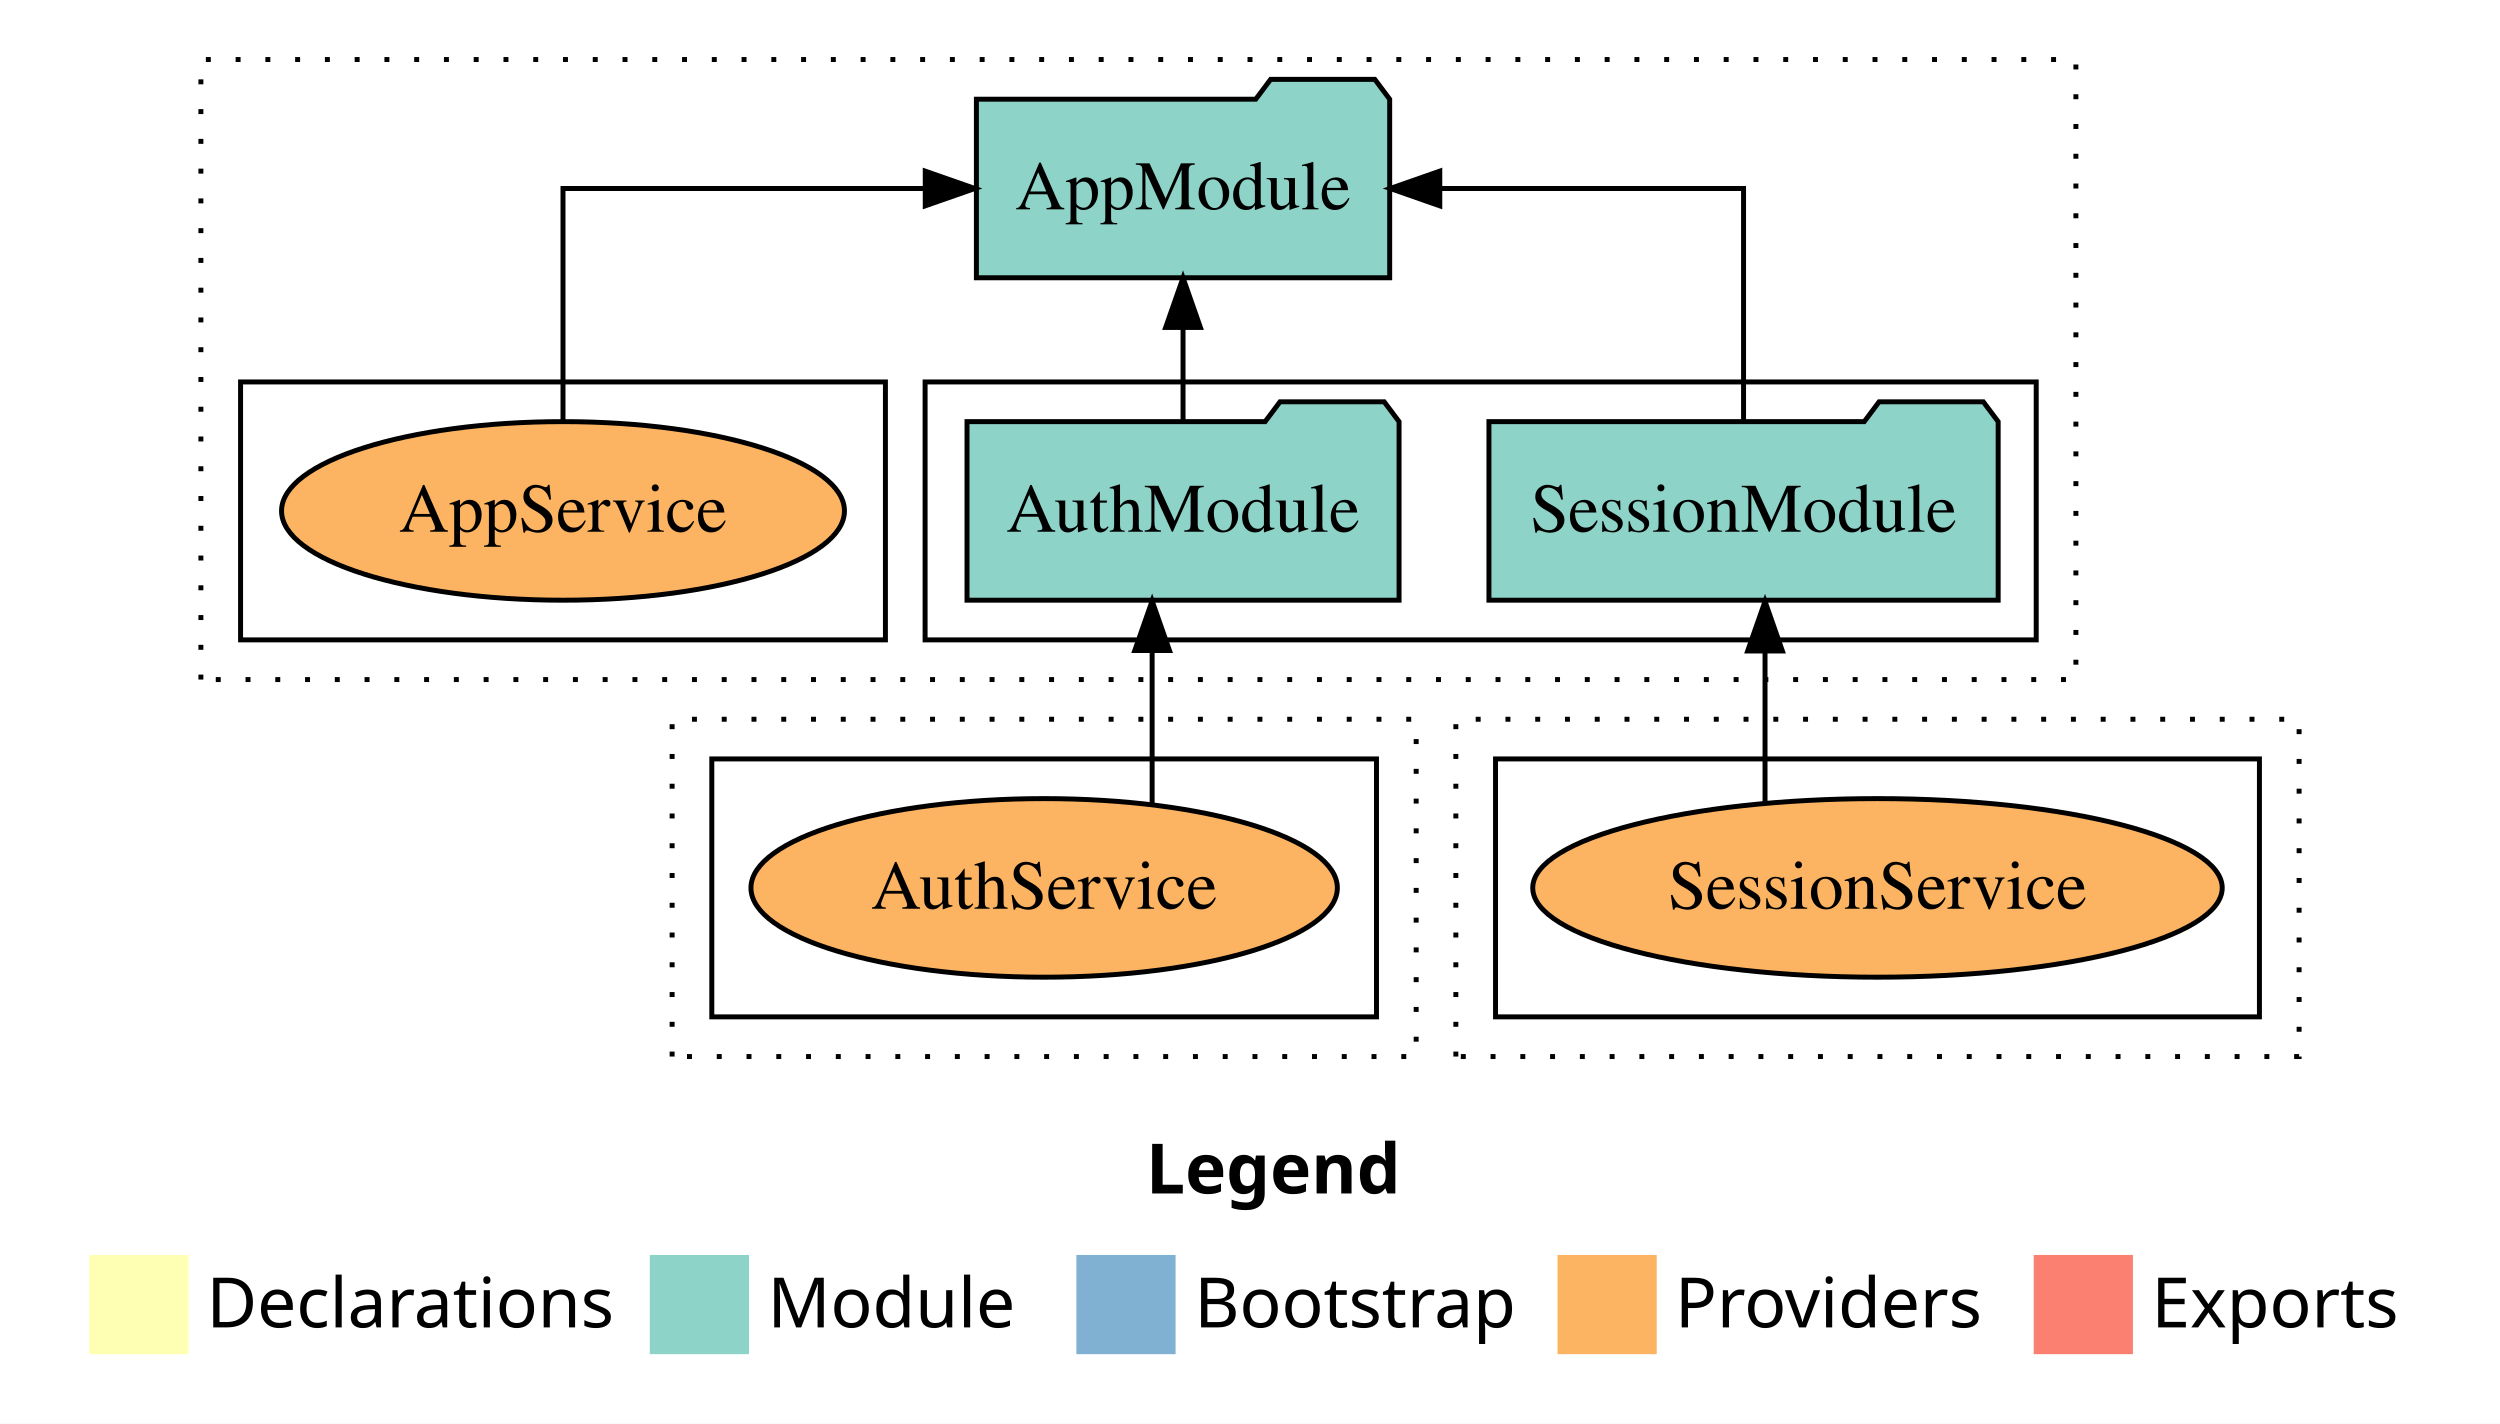
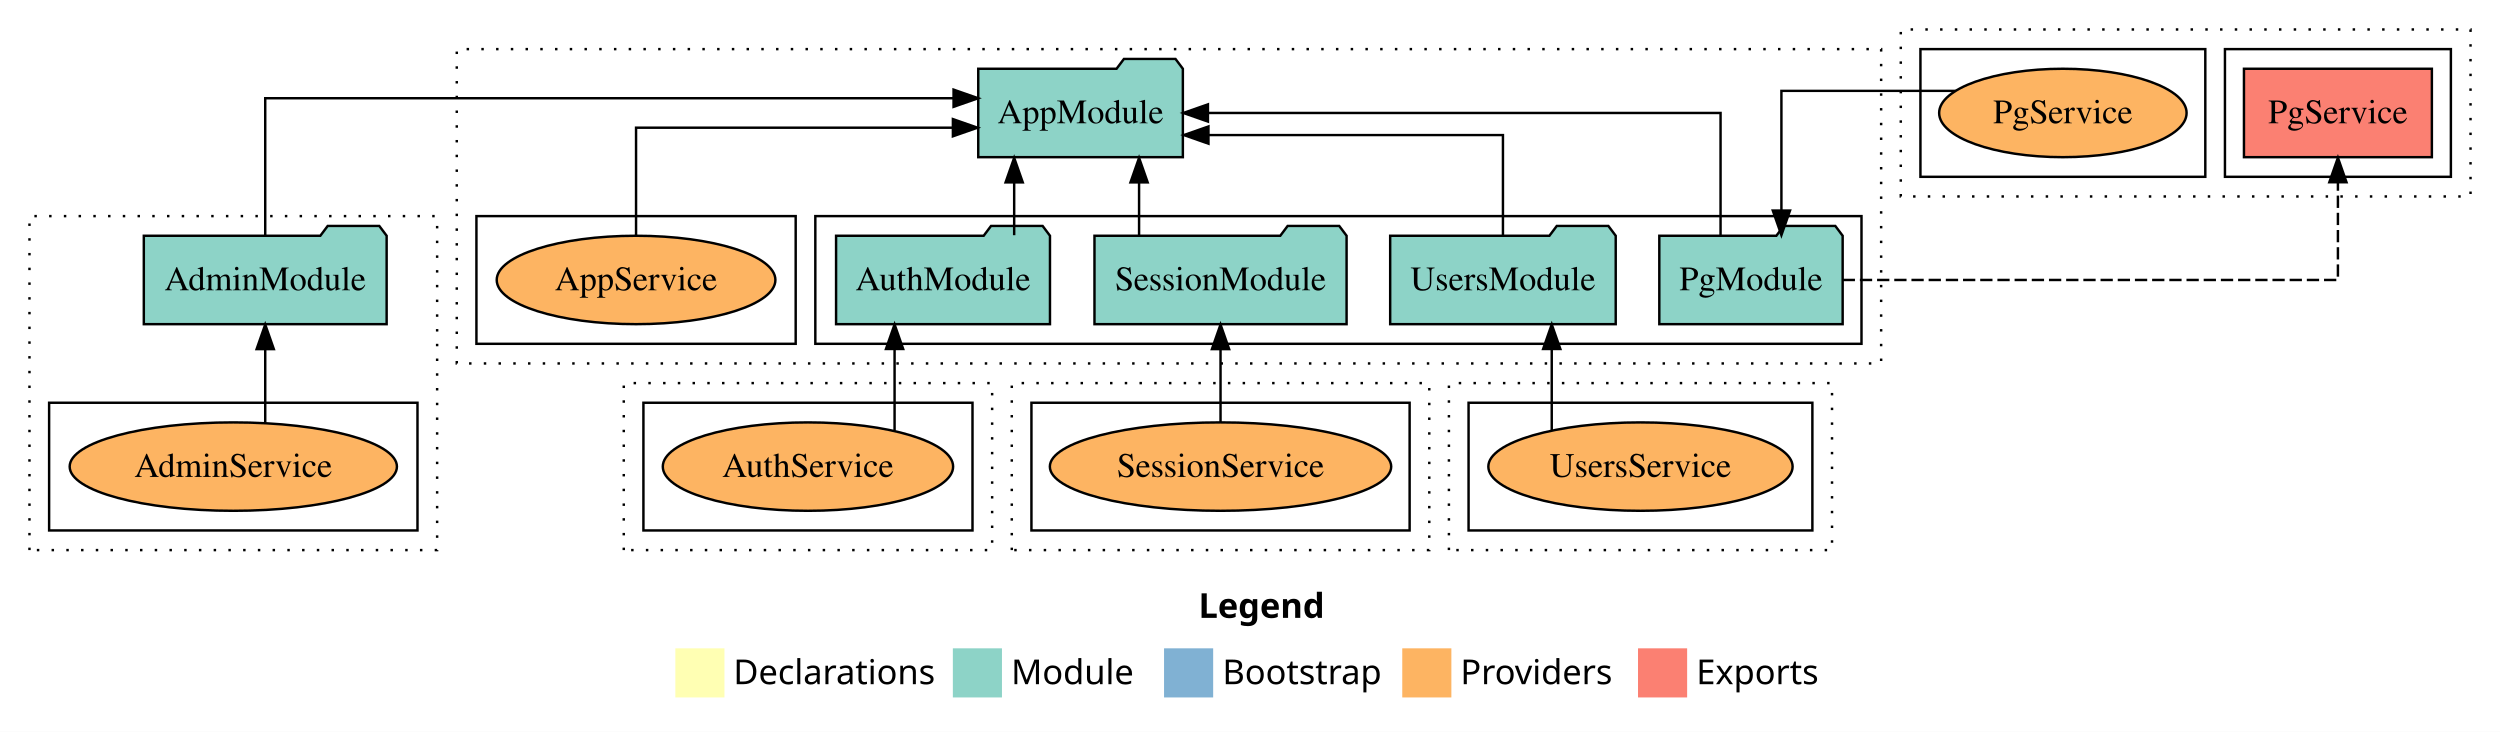
- <svg xmlns="http://www.w3.org/2000/svg" width="504pt" height="287pt" viewBox="0.00 0.00 504.00 287.00">
-   <g id="graph0" class="graph" transform="scale(1 1) rotate(0) translate(4 283)">
-     <polygon fill="white" stroke="transparent" points="-4,4 -4,-283 500,-283 500,4 -4,4" />
-     <text text-anchor="start" x="227.01" y="-42.4" font-family="Times-12" font-weight="bold" font-size="14.00">Legend</text>
-     <polygon fill="#ffffb3" stroke="transparent" points="14,-10 14,-30 34,-30 34,-10 14,-10" />
-     <text text-anchor="start" x="37.63" y="-15.4" font-family="Times-12" font-size="14.00">  Declarations</text>
-     <polygon fill="#8dd3c7" stroke="transparent" points="127,-10 127,-30 147,-30 147,-10 127,-10" />
-     <text text-anchor="start" x="150.73" y="-15.4" font-family="Times-12" font-size="14.00">  Module</text>
-     <polygon fill="#80b1d3" stroke="transparent" points="213,-10 213,-30 233,-30 233,-10 213,-10" />
-     <text text-anchor="start" x="236.78" y="-15.4" font-family="Times-12" font-size="14.00">  Bootstrap</text>
-     <polygon fill="#fdb462" stroke="transparent" points="310,-10 310,-30 330,-30 330,-10 310,-10" />
-     <text text-anchor="start" x="333.67" y="-15.4" font-family="Times-12" font-size="14.00">  Providers</text>
-     <polygon fill="#fb8072" stroke="transparent" points="406,-10 406,-30 426,-30 426,-10 406,-10" />
-     <text text-anchor="start" x="429.73" y="-15.4" font-family="Times-12" font-size="14.00">  Exports</text>
+ <svg xmlns="http://www.w3.org/2000/svg" width="1018pt" height="298pt" viewBox="0.00 0.00 1018.00 298.00">
+   <g id="graph0" class="graph" transform="scale(1 1) rotate(0) translate(4 294)">
+     <polygon fill="white" stroke="transparent" points="-4,4 -4,-294 1014,-294 1014,4 -4,4" />
+     <text text-anchor="start" x="484.01" y="-42.4" font-family="Times-12" font-weight="bold" font-size="14.00">Legend</text>
+     <polygon fill="#ffffb3" stroke="transparent" points="271,-10 271,-30 291,-30 291,-10 271,-10" />
+     <text text-anchor="start" x="294.63" y="-15.4" font-family="Times-12" font-size="14.00">  Declarations</text>
+     <polygon fill="#8dd3c7" stroke="transparent" points="384,-10 384,-30 404,-30 404,-10 384,-10" />
+     <text text-anchor="start" x="407.73" y="-15.4" font-family="Times-12" font-size="14.00">  Module</text>
+     <polygon fill="#80b1d3" stroke="transparent" points="470,-10 470,-30 490,-30 490,-10 470,-10" />
+     <text text-anchor="start" x="493.78" y="-15.4" font-family="Times-12" font-size="14.00">  Bootstrap</text>
+     <polygon fill="#fdb462" stroke="transparent" points="567,-10 567,-30 587,-30 587,-10 567,-10" />
+     <text text-anchor="start" x="590.67" y="-15.4" font-family="Times-12" font-size="14.00">  Providers</text>
+     <polygon fill="#fb8072" stroke="transparent" points="663,-10 663,-30 683,-30 683,-10 663,-10" />
+     <text text-anchor="start" x="686.73" y="-15.4" font-family="Times-12" font-size="14.00">  Exports</text>
    <g id="clust1" class="cluster">
-       <polygon fill="none" stroke="black" stroke-dasharray="1,5" points="36.5,-146 36.5,-271 414.5,-271 414.5,-146 36.5,-146" />
-     </g>
-     <g id="clust3" class="cluster">
-       <polygon fill="none" stroke="black" points="182.5,-154 182.5,-206 406.5,-206 406.5,-154 182.5,-154" />
+       <polygon fill="none" stroke="black" stroke-dasharray="1,5" points="8,-70 8,-206 174,-206 174,-70 8,-70" />
    </g>
    <g id="clust6" class="cluster">
-       <polygon fill="none" stroke="black" points="44.5,-154 44.5,-206 174.5,-206 174.5,-154 44.5,-154" />
+       <polygon fill="none" stroke="black" points="16,-78 16,-130 166,-130 166,-78 16,-78" />
    </g>
    <g id="clust7" class="cluster">
-       <polygon fill="none" stroke="black" stroke-dasharray="1,5" points="131.5,-70 131.5,-138 281.5,-138 281.5,-70 131.5,-70" />
+       <polygon fill="none" stroke="black" stroke-dasharray="1,5" points="182,-146 182,-274 762,-274 762,-146 182,-146" />
+     </g>
+     <g id="clust9" class="cluster">
+       <polygon fill="none" stroke="black" points="328,-154 328,-206 754,-206 754,-154 328,-154" />
    </g>
    <g id="clust12" class="cluster">
-       <polygon fill="none" stroke="black" points="139.5,-78 139.5,-130 273.5,-130 273.5,-78 139.5,-78" />
+       <polygon fill="none" stroke="black" points="190,-154 190,-206 320,-206 320,-154 190,-154" />
    </g>
    <g id="clust13" class="cluster">
-       <polygon fill="none" stroke="black" stroke-dasharray="1,5" points="289.5,-70 289.5,-138 459.5,-138 459.5,-70 289.5,-70" />
+       <polygon fill="none" stroke="black" stroke-dasharray="1,5" points="250,-70 250,-138 400,-138 400,-70 250,-70" />
    </g>
    <g id="clust18" class="cluster">
-       <polygon fill="none" stroke="black" points="297.5,-78 297.5,-130 451.5,-130 451.5,-78 297.5,-78" />
+       <polygon fill="none" stroke="black" points="258,-78 258,-130 392,-130 392,-78 258,-78" />
+     </g>
+     <g id="clust19" class="cluster">
+       <polygon fill="none" stroke="black" stroke-dasharray="1,5" points="770,-214 770,-282 1002,-282 1002,-214 770,-214" />
+     </g>
+     <g id="clust22" class="cluster">
+       <polygon fill="none" stroke="black" points="902,-222 902,-274 994,-274 994,-222 902,-222" />
+     </g>
+     <g id="clust24" class="cluster">
+       <polygon fill="none" stroke="black" points="778,-222 778,-274 894,-274 894,-222 778,-222" />
+     </g>
+     <g id="clust25" class="cluster">
+       <polygon fill="none" stroke="black" stroke-dasharray="1,5" points="408,-70 408,-138 578,-138 578,-70 408,-70" />
+     </g>
+     <g id="clust30" class="cluster">
+       <polygon fill="none" stroke="black" points="416,-78 416,-130 570,-130 570,-78 416,-78" />
+     </g>
+     <g id="clust31" class="cluster">
+       <polygon fill="none" stroke="black" stroke-dasharray="1,5" points="586,-70 586,-138 742,-138 742,-70 586,-70" />
+     </g>
+     <g id="clust36" class="cluster">
+       <polygon fill="none" stroke="black" points="594,-78 594,-130 734,-130 734,-78 594,-78" />
    </g>
    <g id="node1" class="node">
-       <polygon fill="#8dd3c7" stroke="black" points="278.05,-198 275.05,-202 254.05,-202 251.05,-198 190.95,-198 190.95,-162 278.05,-162 278.05,-198" />
-       <text text-anchor="middle" x="234.5" y="-175.8" font-family="Times,serif" font-size="14.00">AuthModule</text>
+       <ellipse fill="#fdb462" stroke="black" cx="91" cy="-104" rx="66.63" ry="18" />
+       <text text-anchor="middle" x="91" y="-99.8" font-family="Times,serif" font-size="14.00">AdminService</text>
+     </g>
+     <g id="node2" class="node">
+       <polygon fill="#8dd3c7" stroke="black" points="153.44,-198 150.44,-202 129.44,-202 126.44,-198 54.56,-198 54.56,-162 153.44,-162 153.44,-198" />
+       <text text-anchor="middle" x="104" y="-175.8" font-family="Times,serif" font-size="14.00">AdminModule</text>
+     </g>
+     <g id="edge1" class="edge">
+       <path fill="none" stroke="black" d="M104,-122.01C104,-122.01 104,-151.85 104,-151.85" />
+       <polygon fill="black" stroke="black" points="100.5,-151.85 104,-161.85 107.5,-151.85 100.5,-151.85" />
+     </g>
+     <g id="node7" class="node">
+       <polygon fill="#8dd3c7" stroke="black" points="477.66,-266 474.66,-270 453.66,-270 450.66,-266 394.34,-266 394.34,-230 477.66,-230 477.66,-266" />
+       <text text-anchor="middle" x="436" y="-243.8" font-family="Times,serif" font-size="14.00">AppModule</text>
+     </g>
+     <g id="edge2" class="edge">
+       <path fill="none" stroke="black" d="M104,-198.29C104,-220.21 104,-254 104,-254 104,-254 384.29,-254 384.29,-254" />
+       <polygon fill="black" stroke="black" points="384.29,-257.5 394.29,-254 384.29,-250.5 384.29,-257.5" />
    </g>
    <g id="node3" class="node">
-       <polygon fill="#8dd3c7" stroke="black" points="276.16,-263 273.16,-267 252.16,-267 249.16,-263 192.84,-263 192.84,-227 276.16,-227 276.16,-263" />
-       <text text-anchor="middle" x="234.5" y="-240.8" font-family="Times,serif" font-size="14.00">AppModule</text>
+       <polygon fill="#8dd3c7" stroke="black" points="423.55,-198 420.55,-202 399.55,-202 396.55,-198 336.45,-198 336.45,-162 423.55,-162 423.55,-198" />
+       <text text-anchor="middle" x="380" y="-175.8" font-family="Times,serif" font-size="14.00">AuthModule</text>
    </g>
-     <g id="edge1" class="edge">
-       <path fill="none" stroke="black" d="M234.5,-198.11C234.5,-198.11 234.5,-216.99 234.5,-216.99" />
-       <polygon fill="black" stroke="black" points="231,-216.99 234.5,-226.99 238,-216.99 231,-216.99" />
-     </g>
-     <g id="node2" class="node">
-       <polygon fill="#8dd3c7" stroke="black" points="398.83,-198 395.83,-202 374.83,-202 371.83,-198 296.17,-198 296.17,-162 398.83,-162 398.83,-198" />
-       <text text-anchor="middle" x="347.5" y="-175.8" font-family="Times,serif" font-size="14.00">SessionModule</text>
-     </g>
-     <g id="edge2" class="edge">
-       <path fill="none" stroke="black" d="M347.5,-198.11C347.5,-217.34 347.5,-245 347.5,-245 347.5,-245 286.26,-245 286.26,-245" />
-       <polygon fill="black" stroke="black" points="286.26,-241.5 276.26,-245 286.26,-248.5 286.26,-241.5" />
+     <g id="edge3" class="edge">
+       <path fill="none" stroke="black" d="M408.97,-198.22C408.97,-198.22 408.97,-219.73 408.97,-219.73" />
+       <polygon fill="black" stroke="black" points="405.47,-219.73 408.97,-229.73 412.47,-219.73 405.47,-219.73" />
    </g>
    <g id="node4" class="node">
-       <ellipse fill="#fdb462" stroke="black" cx="109.5" cy="-180" rx="56.74" ry="18" />
-       <text text-anchor="middle" x="109.5" y="-175.8" font-family="Times,serif" font-size="14.00">AppService</text>
+       <polygon fill="#8dd3c7" stroke="black" points="746.33,-198 743.33,-202 722.33,-202 719.33,-198 671.67,-198 671.67,-162 746.33,-162 746.33,-198" />
+       <text text-anchor="middle" x="709" y="-175.8" font-family="Times,serif" font-size="14.00">PgModule</text>
    </g>
-     <g id="edge3" class="edge">
-       <path fill="none" stroke="black" d="M109.5,-198.11C109.5,-217.34 109.5,-245 109.5,-245 109.5,-245 182.53,-245 182.53,-245" />
-       <polygon fill="black" stroke="black" points="182.53,-248.5 192.53,-245 182.53,-241.5 182.53,-248.5" />
+     <g id="edge4" class="edge">
+       <path fill="none" stroke="black" d="M696.61,-198.22C696.61,-218.37 696.61,-248 696.61,-248 696.61,-248 487.87,-248 487.87,-248" />
+       <polygon fill="black" stroke="black" points="487.87,-244.5 477.87,-248 487.87,-251.5 487.87,-244.5" />
+     </g>
+     <g id="node10" class="node">
+       <polygon fill="#fb8072" stroke="black" points="986.26,-266 909.74,-266 909.74,-230 986.26,-230 986.26,-266" />
+       <text text-anchor="middle" x="948" y="-243.8" font-family="Times,serif" font-size="14.00">PgService </text>
+     </g>
+     <g id="edge9" class="edge">
+       <path fill="none" stroke="black" stroke-dasharray="5,2" d="M746.34,-180C813.56,-180 948,-180 948,-180 948,-180 948,-219.78 948,-219.78" />
+       <polygon fill="black" stroke="black" points="944.5,-219.78 948,-229.78 951.5,-219.78 944.5,-219.78" />
    </g>
    <g id="node5" class="node">
-       <ellipse fill="#fdb462" stroke="black" cx="206.5" cy="-104" rx="59.11" ry="18" />
-       <text text-anchor="middle" x="206.5" y="-99.8" font-family="Times,serif" font-size="14.00">AuthService</text>
+       <polygon fill="#8dd3c7" stroke="black" points="544.33,-198 541.33,-202 520.33,-202 517.33,-198 441.67,-198 441.67,-162 544.33,-162 544.33,-198" />
+       <text text-anchor="middle" x="493" y="-175.8" font-family="Times,serif" font-size="14.00">SessionModule</text>
    </g>
-     <g id="edge4" class="edge">
-       <path fill="none" stroke="black" d="M228.27,-120.87C228.27,-120.87 228.27,-151.85 228.27,-151.85" />
-       <polygon fill="black" stroke="black" points="224.77,-151.85 228.27,-161.85 231.77,-151.85 224.77,-151.85" />
+     <g id="edge5" class="edge">
+       <path fill="none" stroke="black" d="M459.83,-198.22C459.83,-198.22 459.83,-219.73 459.83,-219.73" />
+       <polygon fill="black" stroke="black" points="456.33,-219.73 459.83,-229.73 463.33,-219.73 456.33,-219.73" />
    </g>
    <g id="node6" class="node">
-       <ellipse fill="#fdb462" stroke="black" cx="374.5" cy="-104" rx="69.5" ry="18" />
-       <text text-anchor="middle" x="374.5" y="-99.8" font-family="Times,serif" font-size="14.00">SessionService</text>
+       <polygon fill="#8dd3c7" stroke="black" points="653.92,-198 650.92,-202 629.92,-202 626.92,-198 562.08,-198 562.08,-162 653.92,-162 653.92,-198" />
+       <text text-anchor="middle" x="608" y="-175.8" font-family="Times,serif" font-size="14.00">UsersModule</text>
    </g>
-     <g id="edge5" class="edge">
-       <path fill="none" stroke="black" d="M351.83,-121.25C351.83,-121.25 351.83,-151.76 351.83,-151.76" />
-       <polygon fill="black" stroke="black" points="348.33,-151.76 351.83,-161.76 355.33,-151.76 348.33,-151.76" />
+     <g id="edge6" class="edge">
+       <path fill="none" stroke="black" d="M608,-198.02C608,-215.37 608,-239 608,-239 608,-239 488.08,-239 488.08,-239" />
+       <polygon fill="black" stroke="black" points="488.08,-235.5 478.08,-239 488.08,-242.5 488.08,-235.5" />
+     </g>
+     <g id="node8" class="node">
+       <ellipse fill="#fdb462" stroke="black" cx="255" cy="-180" rx="56.74" ry="18" />
+       <text text-anchor="middle" x="255" y="-175.8" font-family="Times,serif" font-size="14.00">AppService</text>
+     </g>
+     <g id="edge7" class="edge">
+       <path fill="none" stroke="black" d="M255,-198.27C255,-216.56 255,-242 255,-242 255,-242 384.02,-242 384.02,-242" />
+       <polygon fill="black" stroke="black" points="384.02,-245.5 394.02,-242 384.02,-238.5 384.02,-245.5" />
+     </g>
+     <g id="node9" class="node">
+       <ellipse fill="#fdb462" stroke="black" cx="325" cy="-104" rx="59.11" ry="18" />
+       <text text-anchor="middle" x="325" y="-99.8" font-family="Times,serif" font-size="14.00">AuthService</text>
+     </g>
+     <g id="edge8" class="edge">
+       <path fill="none" stroke="black" d="M360.27,-118.65C360.27,-118.65 360.27,-151.9 360.27,-151.9" />
+       <polygon fill="black" stroke="black" points="356.77,-151.9 360.27,-161.9 363.77,-151.9 356.77,-151.9" />
+     </g>
+     <g id="node11" class="node">
+       <ellipse fill="#fdb462" stroke="black" cx="836" cy="-248" rx="50.38" ry="18" />
+       <text text-anchor="middle" x="836" y="-243.8" font-family="Times,serif" font-size="14.00">PgService</text>
+     </g>
+     <g id="edge10" class="edge">
+       <path fill="none" stroke="black" d="M792.34,-257C759.95,-257 721.39,-257 721.39,-257 721.39,-257 721.39,-208.25 721.39,-208.25" />
+       <polygon fill="black" stroke="black" points="724.89,-208.25 721.39,-198.25 717.89,-208.25 724.89,-208.25" />
+     </g>
+     <g id="node12" class="node">
+       <ellipse fill="#fdb462" stroke="black" cx="493" cy="-104" rx="69.5" ry="18" />
+       <text text-anchor="middle" x="493" y="-99.8" font-family="Times,serif" font-size="14.00">SessionService</text>
+     </g>
+     <g id="edge11" class="edge">
+       <path fill="none" stroke="black" d="M493,-122.01C493,-122.01 493,-151.85 493,-151.85" />
+       <polygon fill="black" stroke="black" points="489.5,-151.85 493,-161.85 496.5,-151.85 489.5,-151.85" />
+     </g>
+     <g id="node13" class="node">
+       <ellipse fill="#fdb462" stroke="black" cx="664" cy="-104" rx="61.95" ry="18" />
+       <text text-anchor="middle" x="664" y="-99.8" font-family="Times,serif" font-size="14.00">UsersService</text>
+     </g>
+     <g id="edge12" class="edge">
+       <path fill="none" stroke="black" d="M627.87,-118.65C627.87,-118.65 627.87,-151.9 627.87,-151.9" />
+       <polygon fill="black" stroke="black" points="624.37,-151.9 627.87,-161.9 631.37,-151.9 624.37,-151.9" />
    </g>
  </g>
</svg>
